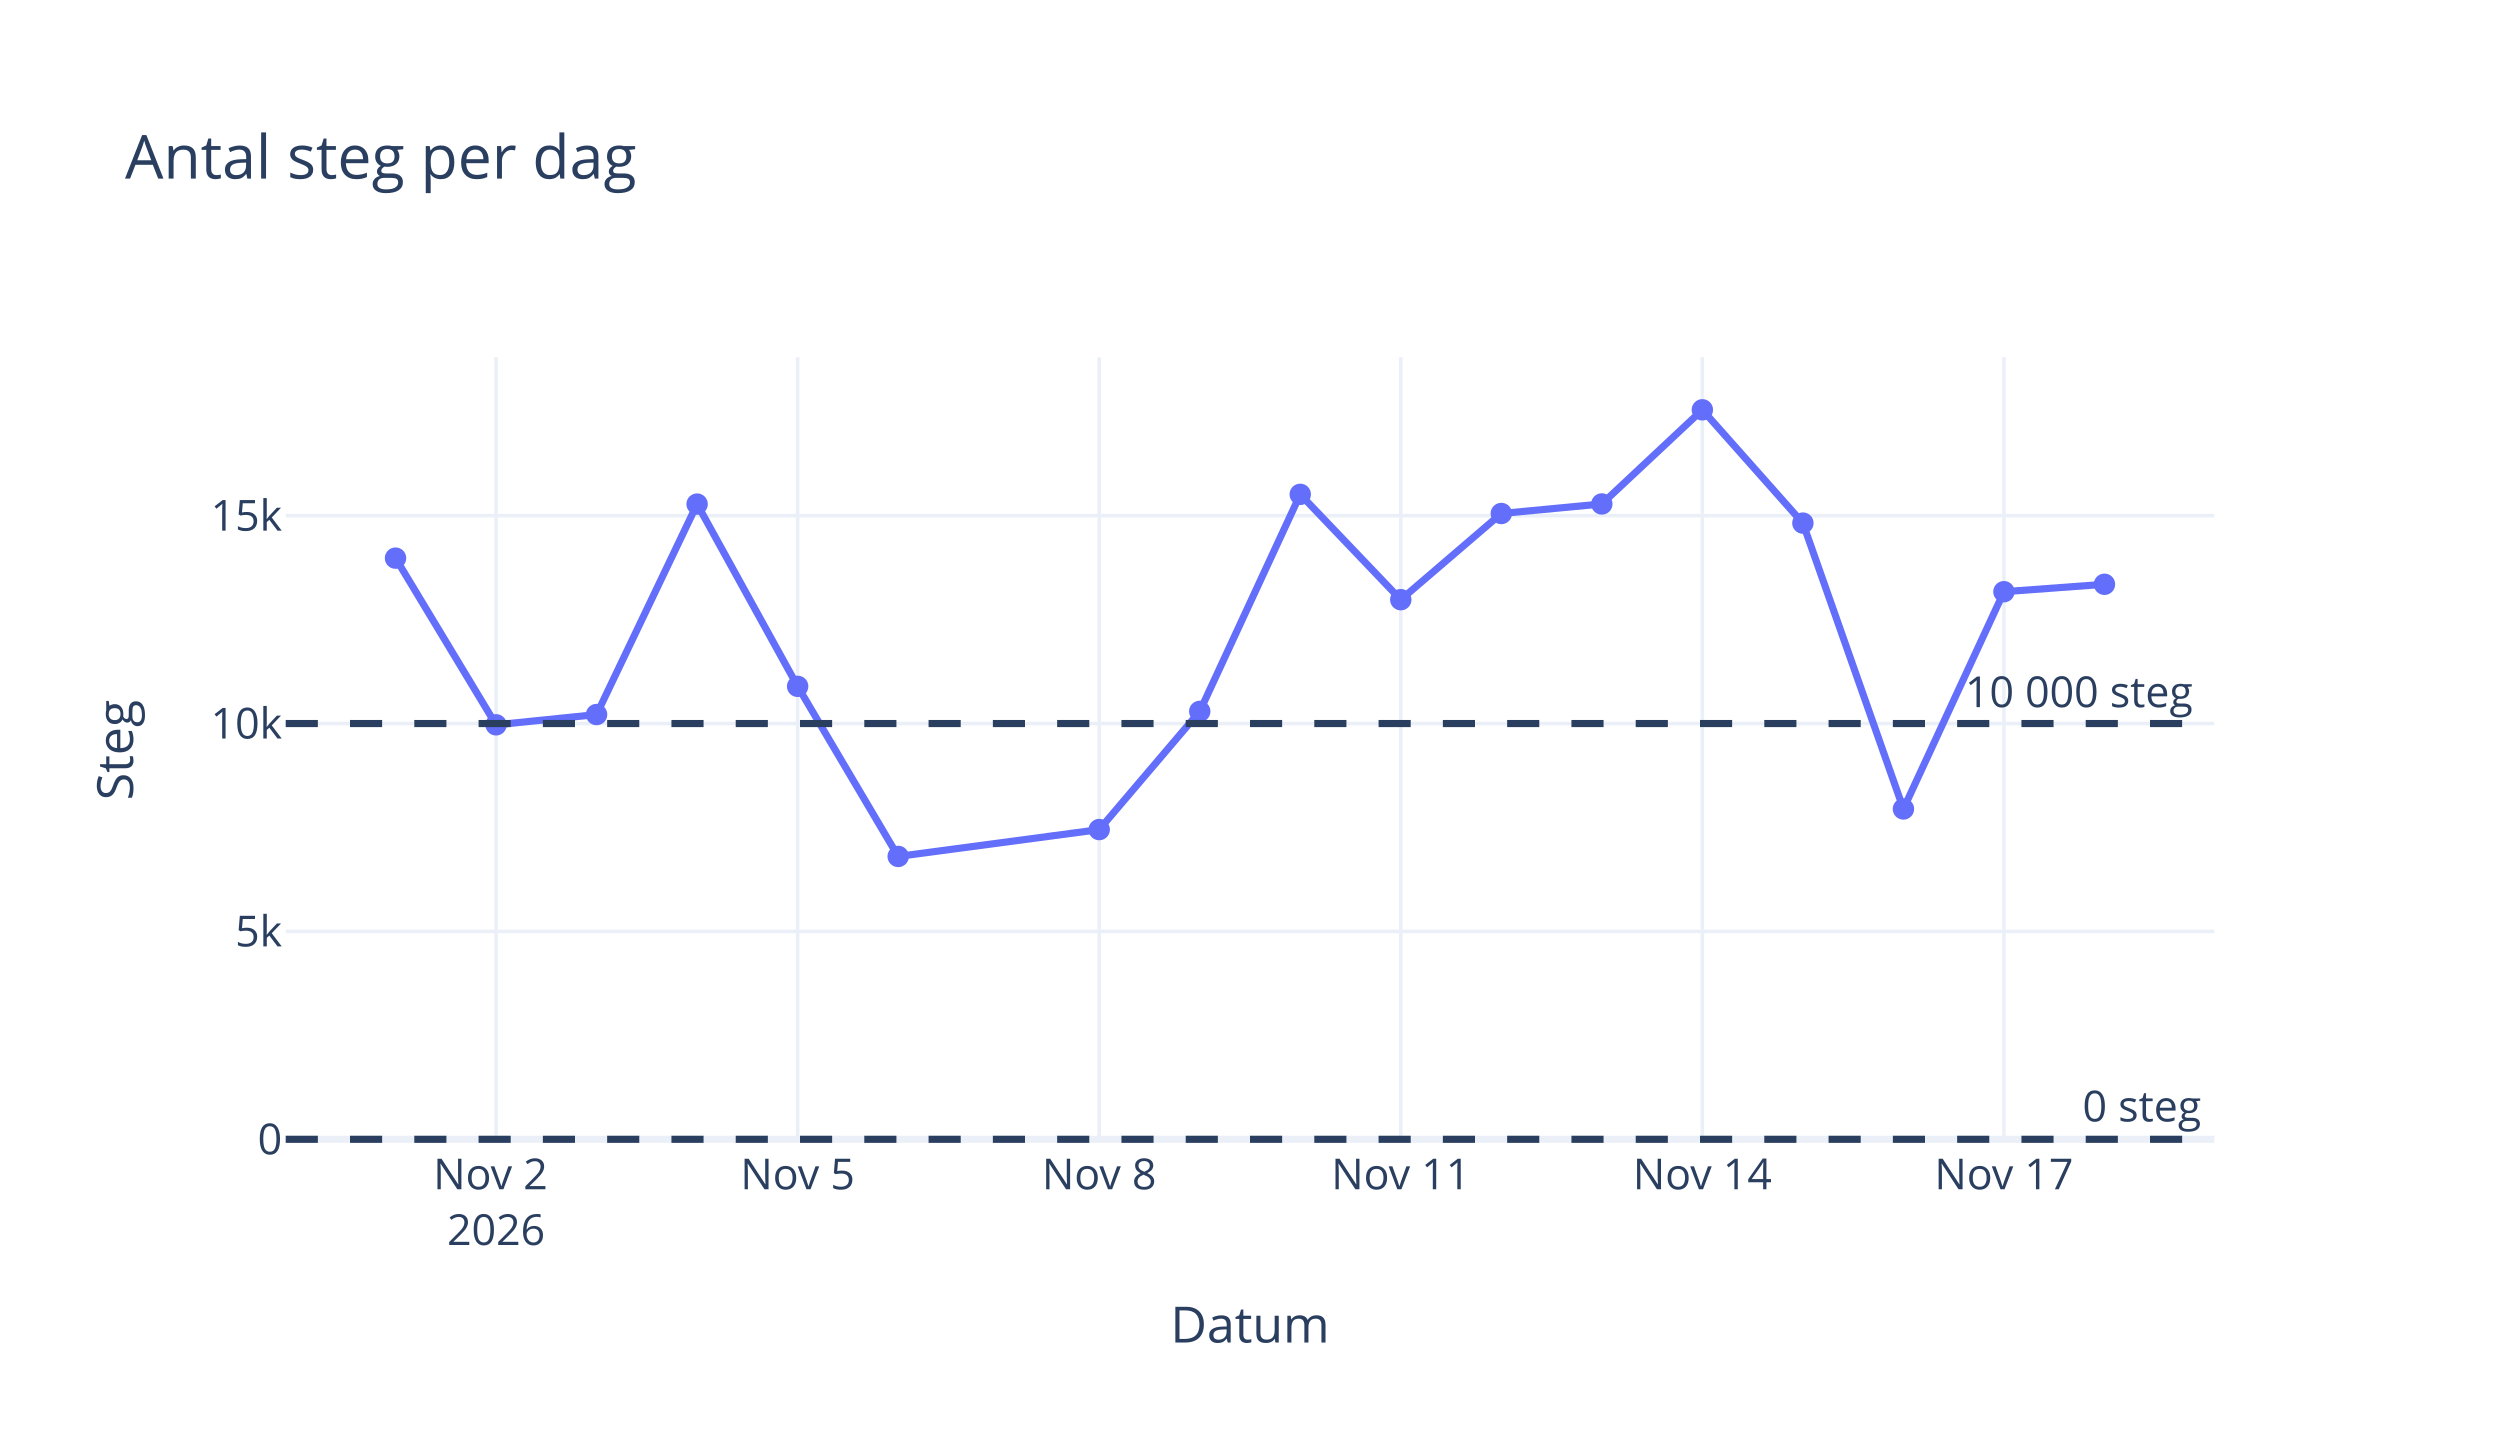
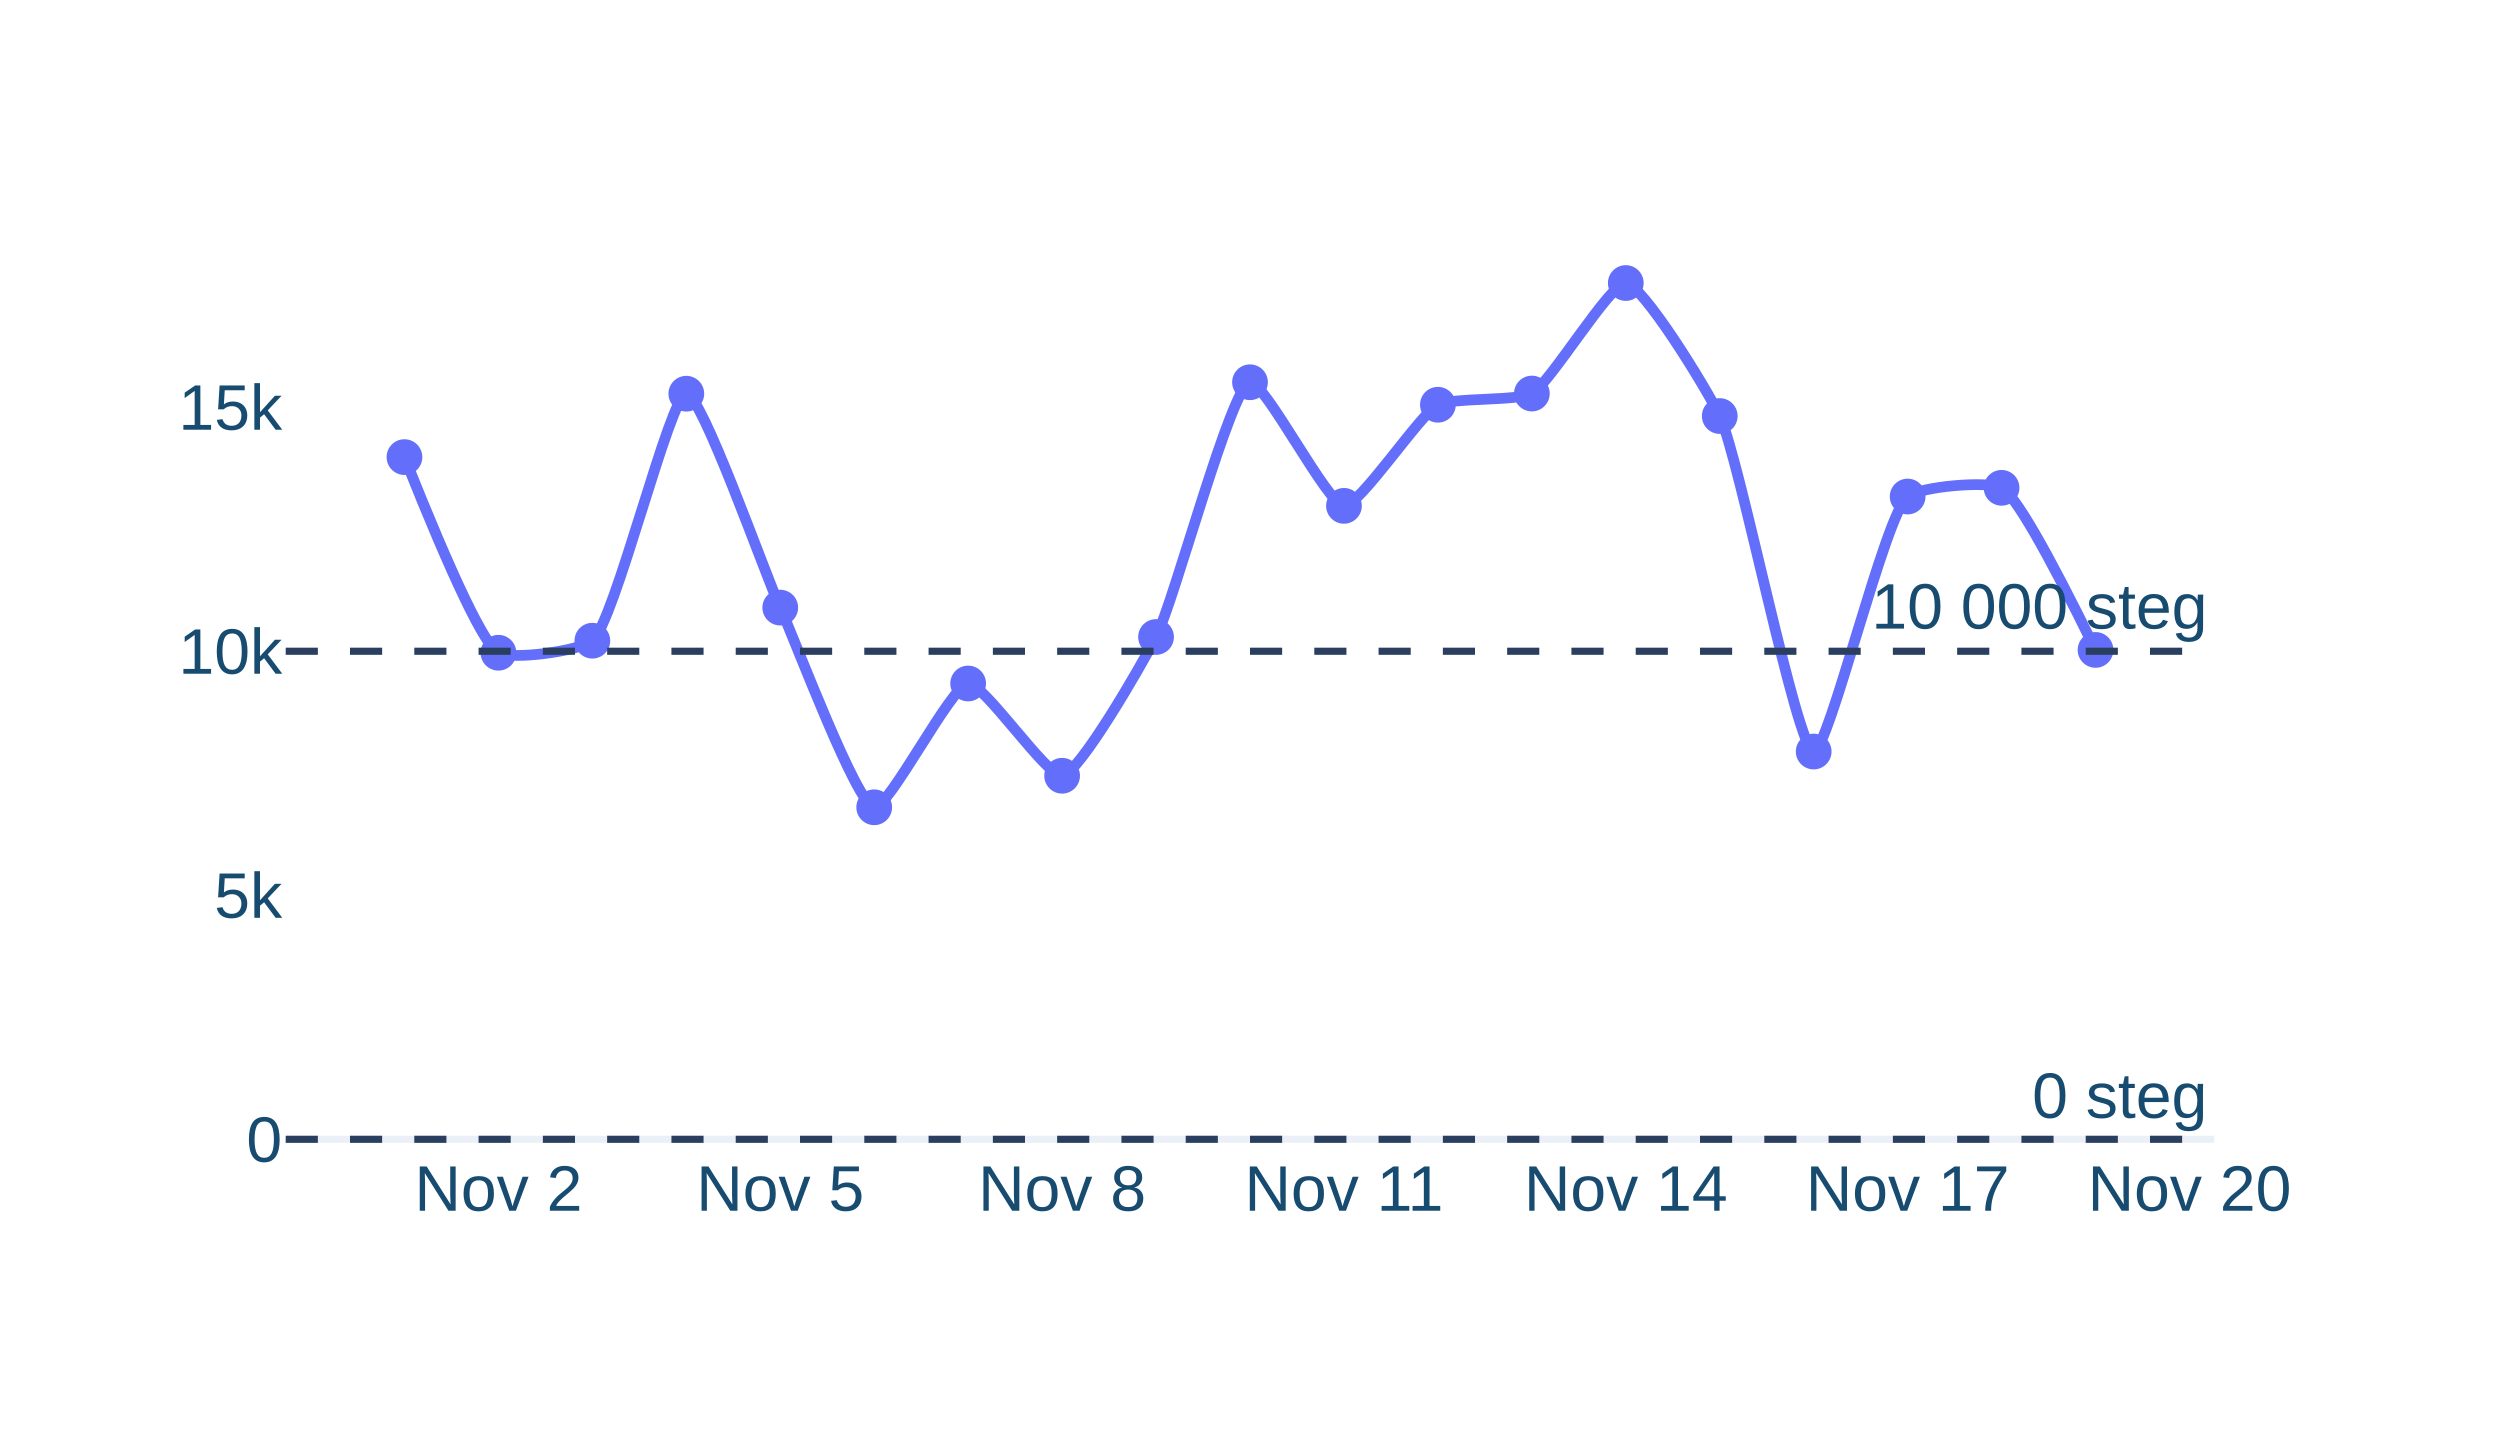
<svg xmlns="http://www.w3.org/2000/svg" class="main-svg" width="700" height="400" style="" viewBox="0 0 700 400">
-   <rect x="0" y="0" width="700" height="400" style="fill: rgb(255, 255, 255); fill-opacity: 1;" />
-   <defs id="defs-7c9d60">
+   <rect x="0" y="0" width="700" height="400" style="fill: rgb(0, 0, 0); fill-opacity: 0;" />
+   <defs id="defs-8ed7a7">
    <g class="clips">
-       <clipPath id="clip7c9d60xyplot" class="plotclip">
-         <rect width="540" height="220" />
+       <clipPath id="clip8ed7a7xyplot" class="plotclip">
+         <rect width="540" height="260" />
      </clipPath>
-       <clipPath class="axesclip" id="clip7c9d60x">
+       <clipPath class="axesclip" id="clip8ed7a7x">
        <rect x="80" y="0" width="540" height="400" />
      </clipPath>
-       <clipPath class="axesclip" id="clip7c9d60y">
-         <rect x="0" y="100" width="700" height="220" />
+       <clipPath class="axesclip" id="clip8ed7a7y">
+         <rect x="0" y="60" width="700" height="260" />
      </clipPath>
-       <clipPath class="axesclip" id="clip7c9d60xy">
-         <rect x="80" y="100" width="540" height="220" />
+       <clipPath class="axesclip" id="clip8ed7a7xy">
+         <rect x="80" y="60" width="540" height="260" />
      </clipPath>
    </g>
    <g class="gradients" />
    <g class="patterns" />
  </defs>
-   <g class="bglayer" />
+   <g class="bglayer">
+     <rect class="bg" x="80" y="60" width="540" height="260" style="fill: rgb(0, 0, 0); fill-opacity: 0; stroke-width: 0;" />
+   </g>
  <g class="layer-below">
    <g class="imagelayer" />
    <g class="shapelayer" />
  </g>
  <g class="cartesianlayer">
    <g class="subplot xy">
      <g class="layer-subplot">
        <g class="shapelayer" />
        <g class="imagelayer" />
      </g>
      <g class="minor-gridlayer">
        <g class="x" />
        <g class="y" />
      </g>
      <g class="gridlayer">
-         <g class="x">
-           <path class="xgrid crisp" transform="translate(138.9,0)" d="M0,100v220" style="stroke: rgb(235, 240, 248); stroke-opacity: 1; stroke-width: 1px;" />
-           <path class="xgrid crisp" transform="translate(223.34,0)" d="M0,100v220" style="stroke: rgb(235, 240, 248); stroke-opacity: 1; stroke-width: 1px;" />
-           <path class="xgrid crisp" transform="translate(307.78,0)" d="M0,100v220" style="stroke: rgb(235, 240, 248); stroke-opacity: 1; stroke-width: 1px;" />
-           <path class="xgrid crisp" transform="translate(392.22,0)" d="M0,100v220" style="stroke: rgb(235, 240, 248); stroke-opacity: 1; stroke-width: 1px;" />
-           <path class="xgrid crisp" transform="translate(476.66,0)" d="M0,100v220" style="stroke: rgb(235, 240, 248); stroke-opacity: 1; stroke-width: 1px;" />
-           <path class="xgrid crisp" transform="translate(561.1,0)" d="M0,100v220" style="stroke: rgb(235, 240, 248); stroke-opacity: 1; stroke-width: 1px;" />
-         </g>
-         <g class="y">
-           <path class="ygrid crisp" transform="translate(0,260.79)" d="M80,0h540" style="stroke: rgb(235, 240, 248); stroke-opacity: 1; stroke-width: 1px;" />
-           <path class="ygrid crisp" transform="translate(0,202.59)" d="M80,0h540" style="stroke: rgb(235, 240, 248); stroke-opacity: 1; stroke-width: 1px;" />
-           <path class="ygrid crisp" transform="translate(0,144.38)" d="M80,0h540" style="stroke: rgb(235, 240, 248); stroke-opacity: 1; stroke-width: 1px;" />
-         </g>
+         <g class="x" />
+         <g class="y" />
      </g>
      <g class="zerolinelayer">
        <path class="yzl zl crisp" transform="translate(0,319)" d="M80,0h540" style="stroke: rgb(235, 240, 248); stroke-opacity: 1; stroke-width: 2px;" />
      </g>
      <g class="layer-between">
        <g class="shapelayer" />
        <g class="imagelayer" />
      </g>
      <path class="xlines-below" />
      <path class="ylines-below" />
      <g class="overlines-below" />
      <g class="xaxislayer-below" />
      <g class="yaxislayer-below" />
      <g class="overaxes-below" />
      <g class="overplot">
-         <g class="xy" transform="translate(80,100)" clip-path="url(#clip7c9d60xyplot)">
+         <g class="xy" transform="translate(80,60)" clip-path="url(#clip8ed7a7xyplot)">
          <g class="scatterlayer mlayer">
-             <g class="trace scatter trace2ae064" style="stroke-miterlimit: 2; opacity: 1;">
+             <g class="trace scatter trace1aec2b" style="stroke-miterlimit: 2; opacity: 1;">
              <g class="fills" />
              <g class="errorbars" />
              <g class="lines">
-                 <path class="js-line" d="M30.75,56.28L58.9,102.95L87.04,100.07L115.19,41.15L143.34,92.18L171.49,139.8L227.78,132.28L255.93,99.19L284.07,38.42L312.22,67.91L340.37,43.78L368.51,41.11L396.66,14.75L424.81,46.47L452.96,126.51L481.1,65.68L509.25,63.6" style="vector-effect: none; fill: none; stroke: rgb(99, 110, 250); stroke-opacity: 1; stroke-width: 2px; opacity: 1;" />
+                 <path class="js-line" d="M33.25,67.99Q53.82,119.65 59.56,122.77C63.35,124.83 82.14,122.34 85.86,119.4C92.08,114.5 107.64,50.35 112.17,50.24C116.43,50.13 134.02,100.35 138.47,110.13C142.79,119.64 159.94,165.53 164.78,166.04C168.84,166.47 186.5,131.71 191.08,131.38C195.3,131.07 213.24,157.63 217.39,157.21C222.07,156.74 239.72,126.09 243.69,118.36C248.74,108.51 264.81,47.81 270,47.03C273.92,46.44 291.79,81.42 296.31,81.64C300.57,81.85 317.73,55.81 322.61,53.33C326.65,51.27 344.91,52.34 348.92,50.19C353.88,47.53 370.96,19.06 375.22,19.25C379.74,19.45 397.71,48.46 401.53,56.49C407.12,68.24 423.14,150.24 427.83,150.43C431.97,150.6 447.83,83.88 454.14,79.03C457.86,76.17 476.58,74.6 480.44,76.59Q485.87,79.39 506.75,121.98" style="vector-effect: none; fill: none; stroke: rgb(99, 110, 250); stroke-opacity: 1; stroke-width: 3px; opacity: 1;" />
              </g>
              <g class="points">
-                 <path class="point" transform="translate(30.75,56.28)" d="M3,0A3,3 0 1,1 0,-3A3,3 0 0,1 3,0Z" style="opacity: 1; stroke-width: 0px; fill: rgb(99, 110, 250); fill-opacity: 1;" />
-                 <path class="point" transform="translate(58.9,102.95)" d="M3,0A3,3 0 1,1 0,-3A3,3 0 0,1 3,0Z" style="opacity: 1; stroke-width: 0px; fill: rgb(99, 110, 250); fill-opacity: 1;" />
-                 <path class="point" transform="translate(87.04,100.07)" d="M3,0A3,3 0 1,1 0,-3A3,3 0 0,1 3,0Z" style="opacity: 1; stroke-width: 0px; fill: rgb(99, 110, 250); fill-opacity: 1;" />
-                 <path class="point" transform="translate(115.19,41.15)" d="M3,0A3,3 0 1,1 0,-3A3,3 0 0,1 3,0Z" style="opacity: 1; stroke-width: 0px; fill: rgb(99, 110, 250); fill-opacity: 1;" />
-                 <path class="point" transform="translate(143.34,92.18)" d="M3,0A3,3 0 1,1 0,-3A3,3 0 0,1 3,0Z" style="opacity: 1; stroke-width: 0px; fill: rgb(99, 110, 250); fill-opacity: 1;" />
-                 <path class="point" transform="translate(171.49,139.8)" d="M3,0A3,3 0 1,1 0,-3A3,3 0 0,1 3,0Z" style="opacity: 1; stroke-width: 0px; fill: rgb(99, 110, 250); fill-opacity: 1;" />
-                 <path class="point" transform="translate(227.78,132.28)" d="M3,0A3,3 0 1,1 0,-3A3,3 0 0,1 3,0Z" style="opacity: 1; stroke-width: 0px; fill: rgb(99, 110, 250); fill-opacity: 1;" />
-                 <path class="point" transform="translate(255.93,99.19)" d="M3,0A3,3 0 1,1 0,-3A3,3 0 0,1 3,0Z" style="opacity: 1; stroke-width: 0px; fill: rgb(99, 110, 250); fill-opacity: 1;" />
-                 <path class="point" transform="translate(284.07,38.42)" d="M3,0A3,3 0 1,1 0,-3A3,3 0 0,1 3,0Z" style="opacity: 1; stroke-width: 0px; fill: rgb(99, 110, 250); fill-opacity: 1;" />
-                 <path class="point" transform="translate(312.22,67.91)" d="M3,0A3,3 0 1,1 0,-3A3,3 0 0,1 3,0Z" style="opacity: 1; stroke-width: 0px; fill: rgb(99, 110, 250); fill-opacity: 1;" />
-                 <path class="point" transform="translate(340.37,43.78)" d="M3,0A3,3 0 1,1 0,-3A3,3 0 0,1 3,0Z" style="opacity: 1; stroke-width: 0px; fill: rgb(99, 110, 250); fill-opacity: 1;" />
-                 <path class="point" transform="translate(368.51,41.11)" d="M3,0A3,3 0 1,1 0,-3A3,3 0 0,1 3,0Z" style="opacity: 1; stroke-width: 0px; fill: rgb(99, 110, 250); fill-opacity: 1;" />
-                 <path class="point" transform="translate(396.66,14.75)" d="M3,0A3,3 0 1,1 0,-3A3,3 0 0,1 3,0Z" style="opacity: 1; stroke-width: 0px; fill: rgb(99, 110, 250); fill-opacity: 1;" />
-                 <path class="point" transform="translate(424.81,46.47)" d="M3,0A3,3 0 1,1 0,-3A3,3 0 0,1 3,0Z" style="opacity: 1; stroke-width: 0px; fill: rgb(99, 110, 250); fill-opacity: 1;" />
-                 <path class="point" transform="translate(452.96,126.51)" d="M3,0A3,3 0 1,1 0,-3A3,3 0 0,1 3,0Z" style="opacity: 1; stroke-width: 0px; fill: rgb(99, 110, 250); fill-opacity: 1;" />
-                 <path class="point" transform="translate(481.1,65.68)" d="M3,0A3,3 0 1,1 0,-3A3,3 0 0,1 3,0Z" style="opacity: 1; stroke-width: 0px; fill: rgb(99, 110, 250); fill-opacity: 1;" />
-                 <path class="point" transform="translate(509.25,63.6)" d="M3,0A3,3 0 1,1 0,-3A3,3 0 0,1 3,0Z" style="opacity: 1; stroke-width: 0px; fill: rgb(99, 110, 250); fill-opacity: 1;" />
+                 <path class="point" transform="translate(33.25,67.99)" d="M5,0A5,5 0 1,1 0,-5A5,5 0 0,1 5,0Z" style="opacity: 1; stroke-width: 0px; fill: rgb(99, 110, 250); fill-opacity: 1;" />
+                 <path class="point" transform="translate(59.56,122.77)" d="M5,0A5,5 0 1,1 0,-5A5,5 0 0,1 5,0Z" style="opacity: 1; stroke-width: 0px; fill: rgb(99, 110, 250); fill-opacity: 1;" />
+                 <path class="point" transform="translate(85.86,119.4)" d="M5,0A5,5 0 1,1 0,-5A5,5 0 0,1 5,0Z" style="opacity: 1; stroke-width: 0px; fill: rgb(99, 110, 250); fill-opacity: 1;" />
+                 <path class="point" transform="translate(112.17,50.24)" d="M5,0A5,5 0 1,1 0,-5A5,5 0 0,1 5,0Z" style="opacity: 1; stroke-width: 0px; fill: rgb(99, 110, 250); fill-opacity: 1;" />
+                 <path class="point" transform="translate(138.47,110.13)" d="M5,0A5,5 0 1,1 0,-5A5,5 0 0,1 5,0Z" style="opacity: 1; stroke-width: 0px; fill: rgb(99, 110, 250); fill-opacity: 1;" />
+                 <path class="point" transform="translate(164.78,166.04)" d="M5,0A5,5 0 1,1 0,-5A5,5 0 0,1 5,0Z" style="opacity: 1; stroke-width: 0px; fill: rgb(99, 110, 250); fill-opacity: 1;" />
+                 <path class="point" transform="translate(191.08,131.38)" d="M5,0A5,5 0 1,1 0,-5A5,5 0 0,1 5,0Z" style="opacity: 1; stroke-width: 0px; fill: rgb(99, 110, 250); fill-opacity: 1;" />
+                 <path class="point" transform="translate(217.39,157.21)" d="M5,0A5,5 0 1,1 0,-5A5,5 0 0,1 5,0Z" style="opacity: 1; stroke-width: 0px; fill: rgb(99, 110, 250); fill-opacity: 1;" />
+                 <path class="point" transform="translate(243.69,118.36)" d="M5,0A5,5 0 1,1 0,-5A5,5 0 0,1 5,0Z" style="opacity: 1; stroke-width: 0px; fill: rgb(99, 110, 250); fill-opacity: 1;" />
+                 <path class="point" transform="translate(270,47.03)" d="M5,0A5,5 0 1,1 0,-5A5,5 0 0,1 5,0Z" style="opacity: 1; stroke-width: 0px; fill: rgb(99, 110, 250); fill-opacity: 1;" />
+                 <path class="point" transform="translate(296.31,81.64)" d="M5,0A5,5 0 1,1 0,-5A5,5 0 0,1 5,0Z" style="opacity: 1; stroke-width: 0px; fill: rgb(99, 110, 250); fill-opacity: 1;" />
+                 <path class="point" transform="translate(322.61,53.33)" d="M5,0A5,5 0 1,1 0,-5A5,5 0 0,1 5,0Z" style="opacity: 1; stroke-width: 0px; fill: rgb(99, 110, 250); fill-opacity: 1;" />
+                 <path class="point" transform="translate(348.92,50.19)" d="M5,0A5,5 0 1,1 0,-5A5,5 0 0,1 5,0Z" style="opacity: 1; stroke-width: 0px; fill: rgb(99, 110, 250); fill-opacity: 1;" />
+                 <path class="point" transform="translate(375.22,19.25)" d="M5,0A5,5 0 1,1 0,-5A5,5 0 0,1 5,0Z" style="opacity: 1; stroke-width: 0px; fill: rgb(99, 110, 250); fill-opacity: 1;" />
+                 <path class="point" transform="translate(401.53,56.49)" d="M5,0A5,5 0 1,1 0,-5A5,5 0 0,1 5,0Z" style="opacity: 1; stroke-width: 0px; fill: rgb(99, 110, 250); fill-opacity: 1;" />
+                 <path class="point" transform="translate(427.83,150.43)" d="M5,0A5,5 0 1,1 0,-5A5,5 0 0,1 5,0Z" style="opacity: 1; stroke-width: 0px; fill: rgb(99, 110, 250); fill-opacity: 1;" />
+                 <path class="point" transform="translate(454.14,79.03)" d="M5,0A5,5 0 1,1 0,-5A5,5 0 0,1 5,0Z" style="opacity: 1; stroke-width: 0px; fill: rgb(99, 110, 250); fill-opacity: 1;" />
+                 <path class="point" transform="translate(480.44,76.59)" d="M5,0A5,5 0 1,1 0,-5A5,5 0 0,1 5,0Z" style="opacity: 1; stroke-width: 0px; fill: rgb(99, 110, 250); fill-opacity: 1;" />
+                 <path class="point" transform="translate(506.75,121.98)" d="M5,0A5,5 0 1,1 0,-5A5,5 0 0,1 5,0Z" style="opacity: 1; stroke-width: 0px; fill: rgb(99, 110, 250); fill-opacity: 1;" />
              </g>
              <g class="text" />
            </g>
          </g>
        </g>
      </g>
      <g class="zerolinelayer-above" />
      <path class="xlines-above crisp" d="M0,0" style="fill: none;" />
      <path class="ylines-above crisp" d="M0,0" style="fill: none;" />
      <g class="overlines-above" />
      <g class="xaxislayer-above">
        <g class="xtick">
-           <text text-anchor="middle" x="0" y="333" transform="translate(138.9,0)" style="font-family: 'Open Sans', verdana, arial, sans-serif; font-size: 12px; fill: rgb(42, 63, 95); fill-opacity: 1; white-space: pre;">
-             <tspan class="line" dy="0em" x="0" y="333">Nov 2</tspan>
-             <tspan class="line" dy="1.3em" x="0" y="333">2026</tspan>
-           </text>
+           <text text-anchor="middle" x="0" y="339" transform="translate(139.56,0)" style="font-family: Arial; font-size: 18px; fill: rgb(23, 75, 112); fill-opacity: 1; white-space: pre;">Nov 2</text>
        </g>
        <g class="xtick">
-           <text text-anchor="middle" x="0" y="333" style="font-family: 'Open Sans', verdana, arial, sans-serif; font-size: 12px; fill: rgb(42, 63, 95); fill-opacity: 1; white-space: pre;" transform="translate(223.34,0)">Nov 5</text>
+           <text text-anchor="middle" x="0" y="339" style="font-family: Arial; font-size: 18px; fill: rgb(23, 75, 112); fill-opacity: 1; white-space: pre;" transform="translate(218.47,0)">Nov 5</text>
        </g>
        <g class="xtick">
-           <text text-anchor="middle" x="0" y="333" style="font-family: 'Open Sans', verdana, arial, sans-serif; font-size: 12px; fill: rgb(42, 63, 95); fill-opacity: 1; white-space: pre;" transform="translate(307.78,0)">Nov 8</text>
+           <text text-anchor="middle" x="0" y="339" style="font-family: Arial; font-size: 18px; fill: rgb(23, 75, 112); fill-opacity: 1; white-space: pre;" transform="translate(297.39,0)">Nov 8</text>
        </g>
        <g class="xtick">
-           <text text-anchor="middle" x="0" y="333" style="font-family: 'Open Sans', verdana, arial, sans-serif; font-size: 12px; fill: rgb(42, 63, 95); fill-opacity: 1; white-space: pre;" transform="translate(392.22,0)">Nov 11</text>
+           <text text-anchor="middle" x="0" y="339" style="font-family: Arial; font-size: 18px; fill: rgb(23, 75, 112); fill-opacity: 1; white-space: pre;" transform="translate(376.31,0)">Nov 11</text>
        </g>
        <g class="xtick">
-           <text text-anchor="middle" x="0" y="333" style="font-family: 'Open Sans', verdana, arial, sans-serif; font-size: 12px; fill: rgb(42, 63, 95); fill-opacity: 1; white-space: pre;" transform="translate(476.66,0)">Nov 14</text>
+           <text text-anchor="middle" x="0" y="339" style="font-family: Arial; font-size: 18px; fill: rgb(23, 75, 112); fill-opacity: 1; white-space: pre;" transform="translate(455.22,0)">Nov 14</text>
        </g>
        <g class="xtick">
-           <text text-anchor="middle" x="0" y="333" style="font-family: 'Open Sans', verdana, arial, sans-serif; font-size: 12px; fill: rgb(42, 63, 95); fill-opacity: 1; white-space: pre;" transform="translate(561.1,0)">Nov 17</text>
+           <text text-anchor="middle" x="0" y="339" style="font-family: Arial; font-size: 18px; fill: rgb(23, 75, 112); fill-opacity: 1; white-space: pre;" transform="translate(534.14,0)">Nov 17</text>
+         </g>
+         <g class="xtick">
+           <text text-anchor="middle" x="0" y="339" style="font-family: Arial; font-size: 18px; fill: rgb(23, 75, 112); fill-opacity: 1; white-space: pre;" transform="translate(613.06,0)">Nov 20</text>
        </g>
      </g>
      <g class="yaxislayer-above">
        <g class="ytick">
-           <text text-anchor="end" x="79" y="4.2" transform="translate(0,319)" style="font-family: 'Open Sans', verdana, arial, sans-serif; font-size: 12px; fill: rgb(42, 63, 95); fill-opacity: 1; white-space: pre;">0</text>
+           <text text-anchor="end" x="79" y="6.3" transform="translate(0,319)" style="font-family: Arial; font-size: 18px; fill: rgb(23, 75, 112); fill-opacity: 1; white-space: pre;">0</text>
        </g>
        <g class="ytick">
-           <text text-anchor="end" x="79" y="4.2" style="font-family: 'Open Sans', verdana, arial, sans-serif; font-size: 12px; fill: rgb(42, 63, 95); fill-opacity: 1; white-space: pre;" transform="translate(0,260.79)">5k</text>
+           <text text-anchor="end" x="79" y="6.3" style="font-family: Arial; font-size: 18px; fill: rgb(23, 75, 112); fill-opacity: 1; white-space: pre;" transform="translate(0,250.68)">5k</text>
        </g>
        <g class="ytick">
-           <text text-anchor="end" x="79" y="4.2" style="font-family: 'Open Sans', verdana, arial, sans-serif; font-size: 12px; fill: rgb(42, 63, 95); fill-opacity: 1; white-space: pre;" transform="translate(0,202.59)">10k</text>
+           <text text-anchor="end" x="79" y="6.3" style="font-family: Arial; font-size: 18px; fill: rgb(23, 75, 112); fill-opacity: 1; white-space: pre;" transform="translate(0,182.35)">10k</text>
        </g>
        <g class="ytick">
-           <text text-anchor="end" x="79" y="4.2" style="font-family: 'Open Sans', verdana, arial, sans-serif; font-size: 12px; fill: rgb(42, 63, 95); fill-opacity: 1; white-space: pre;" transform="translate(0,144.38)">15k</text>
+           <text text-anchor="end" x="79" y="6.3" style="font-family: Arial; font-size: 18px; fill: rgb(23, 75, 112); fill-opacity: 1; white-space: pre;" transform="translate(0,114.03)">15k</text>
        </g>
      </g>
      <g class="overaxes-above" />
    </g>
  </g>
  <g class="polarlayer" />
  <g class="smithlayer" />
  <g class="ternarylayer" />
  <g class="geolayer" />
  <g class="funnelarealayer" />
  <g class="pielayer" />
  <g class="iciclelayer" />
  <g class="treemaplayer" />
  <g class="sunburstlayer" />
  <g class="glimages" />
-   <defs id="topdefs-7c9d60">
+   <defs id="topdefs-8ed7a7">
    <g class="clips" />
  </defs>
  <g class="layer-above">
    <g class="imagelayer" />
    <g class="shapelayer">
-       <g class="shape-group" data-index="0" clip-path="url(#clip7c9d60y)">
-         <path data-index="0" fill-rule="evenodd" d="M80,202.59L620,202.59" style="opacity: 1; stroke: rgb(42, 63, 95); stroke-opacity: 1; fill: rgb(0, 0, 0); fill-opacity: 0; stroke-dasharray: 9px, 9px; stroke-width: 2px;" />
+       <g class="shape-group" data-index="0" clip-path="url(#clip8ed7a7y)">
+         <path data-index="0" fill-rule="evenodd" d="M80,182.35L620,182.35" style="opacity: 1; stroke: rgb(42, 63, 95); stroke-opacity: 1; fill: rgb(0, 0, 0); fill-opacity: 0; stroke-dasharray: 9px, 9px; stroke-width: 2px;" />
      </g>
-       <g class="shape-group" data-index="1" clip-path="url(#clip7c9d60y)">
+       <g class="shape-group" data-index="1" clip-path="url(#clip8ed7a7y)">
        <path data-index="1" fill-rule="evenodd" d="M80,319L620,319" style="opacity: 1; stroke: rgb(42, 63, 95); stroke-opacity: 1; fill: rgb(0, 0, 0); fill-opacity: 0; stroke-dasharray: 9px, 9px; stroke-width: 2px;" />
      </g>
    </g>
  </g>
  <g class="infolayer">
-     <g class="g-gtitle">
-       <text class="gtitle" x="35" y="50" text-anchor="start" dy="0em" style="opacity: 1; font-family: 'Open Sans', verdana, arial, sans-serif; font-size: 17px; fill: rgb(42, 63, 95); fill-opacity: 1; white-space: pre;">Antal steg per dag</text>
-     </g>
-     <g class="g-xtitle">
-       <text class="xtitle" x="350" y="375.9" text-anchor="middle" style="opacity: 1; font-family: 'Open Sans', verdana, arial, sans-serif; font-size: 14px; fill: rgb(42, 63, 95); fill-opacity: 1; white-space: pre;">Datum</text>
-     </g>
-     <g class="g-ytitle">
-       <text class="ytitle" transform="rotate(-90,37.24063,210)" x="37.241" y="210" text-anchor="middle" style="opacity: 1; font-family: 'Open Sans', verdana, arial, sans-serif; font-size: 14px; fill: rgb(42, 63, 95); fill-opacity: 1; white-space: pre;">Steg</text>
-     </g>
+     <g class="g-gtitle" />
+     <g class="g-xtitle" />
+     <g class="g-ytitle" />
    <g class="annotation" data-index="0" style="opacity: 1;">
-       <g class="annotation-text-g" transform="rotate(0,582,193.09)">
-         <g class="cursor-pointer" transform="translate(544,184)">
-           <rect class="bg" x="0.5" y="0.5" width="75" height="18" style="stroke-width: 1px; stroke: rgb(0, 0, 0); stroke-opacity: 0; fill: rgb(0, 0, 0); fill-opacity: 0;" />
-           <text class="annotation-text" text-anchor="middle" x="38.094" y="14" style="font-family: 'Open Sans', verdana, arial, sans-serif; font-size: 12px; fill: rgb(42, 63, 95); fill-opacity: 1; white-space: pre;">10 000 steg</text>
+       <g class="annotation-text-g" transform="rotate(0,571,170.35)">
+         <g class="cursor-pointer" transform="translate(522,158)">
+           <rect class="bg" x="0.5" y="0.5" width="97" height="23" style="stroke-width: 1px; stroke: rgb(0, 0, 0); stroke-opacity: 0; fill: rgb(0, 0, 0); fill-opacity: 0;" />
+           <text class="annotation-text" text-anchor="middle" x="49.039" y="18" style="font-family: Arial; font-size: 18px; fill: rgb(23, 75, 112); fill-opacity: 1; white-space: pre;">10 000 steg</text>
        </g>
      </g>
    </g>
    <g class="annotation" data-index="1" style="opacity: 1;">
-       <g class="annotation-text-g" transform="rotate(0,599.5,309.5)">
-         <g class="cursor-pointer" transform="translate(579,300)">
-           <rect class="bg" x="0.5" y="0.5" width="40" height="18" style="stroke-width: 1px; stroke: rgb(0, 0, 0); stroke-opacity: 0; fill: rgb(0, 0, 0); fill-opacity: 0;" />
-           <text class="annotation-text" text-anchor="middle" x="20.727" y="14" style="font-family: 'Open Sans', verdana, arial, sans-serif; font-size: 12px; fill: rgb(42, 63, 95); fill-opacity: 1; white-space: pre;">0 steg</text>
+       <g class="annotation-text-g" transform="rotate(0,593.5,307)">
+         <g class="cursor-pointer" transform="translate(567,295)">
+           <rect class="bg" x="0.5" y="0.5" width="52" height="23" style="stroke-width: 1px; stroke: rgb(0, 0, 0); stroke-opacity: 0; fill: rgb(0, 0, 0); fill-opacity: 0;" />
+           <text class="annotation-text" text-anchor="middle" x="26.523" y="18" style="font-family: Arial; font-size: 18px; fill: rgb(23, 75, 112); fill-opacity: 1; white-space: pre;">0 steg</text>
        </g>
      </g>
    </g>
  </g>
</svg>
